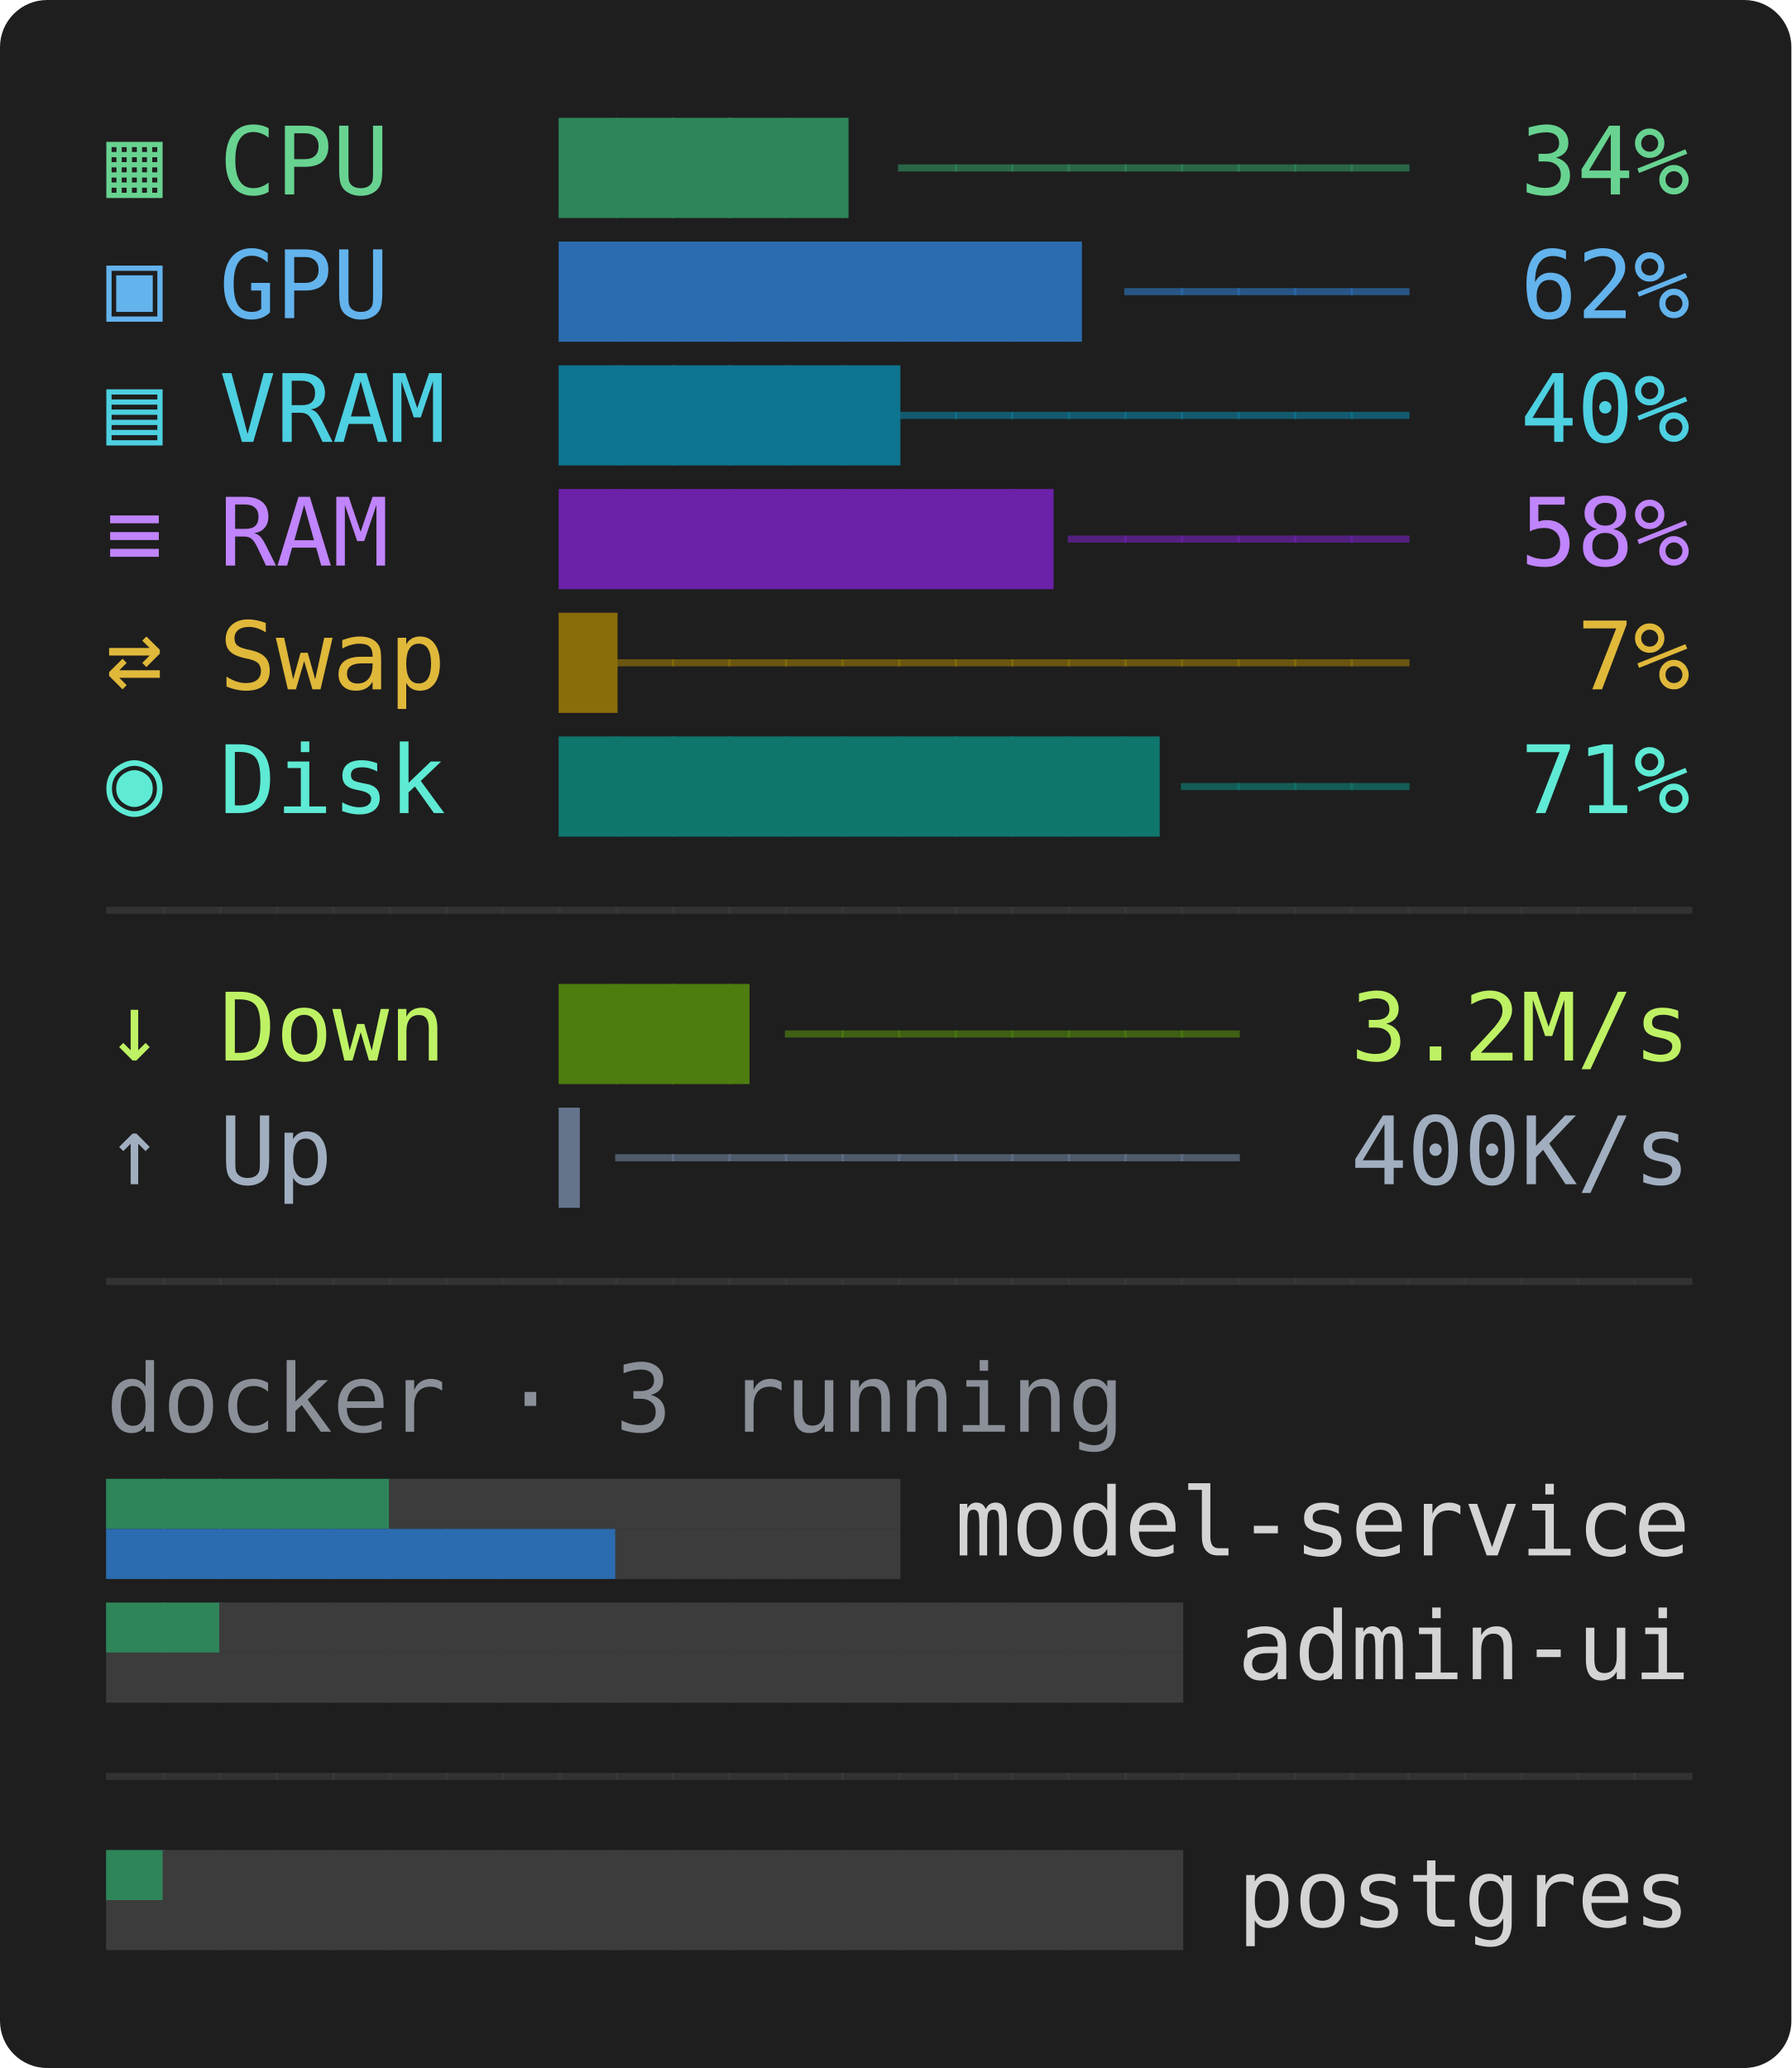
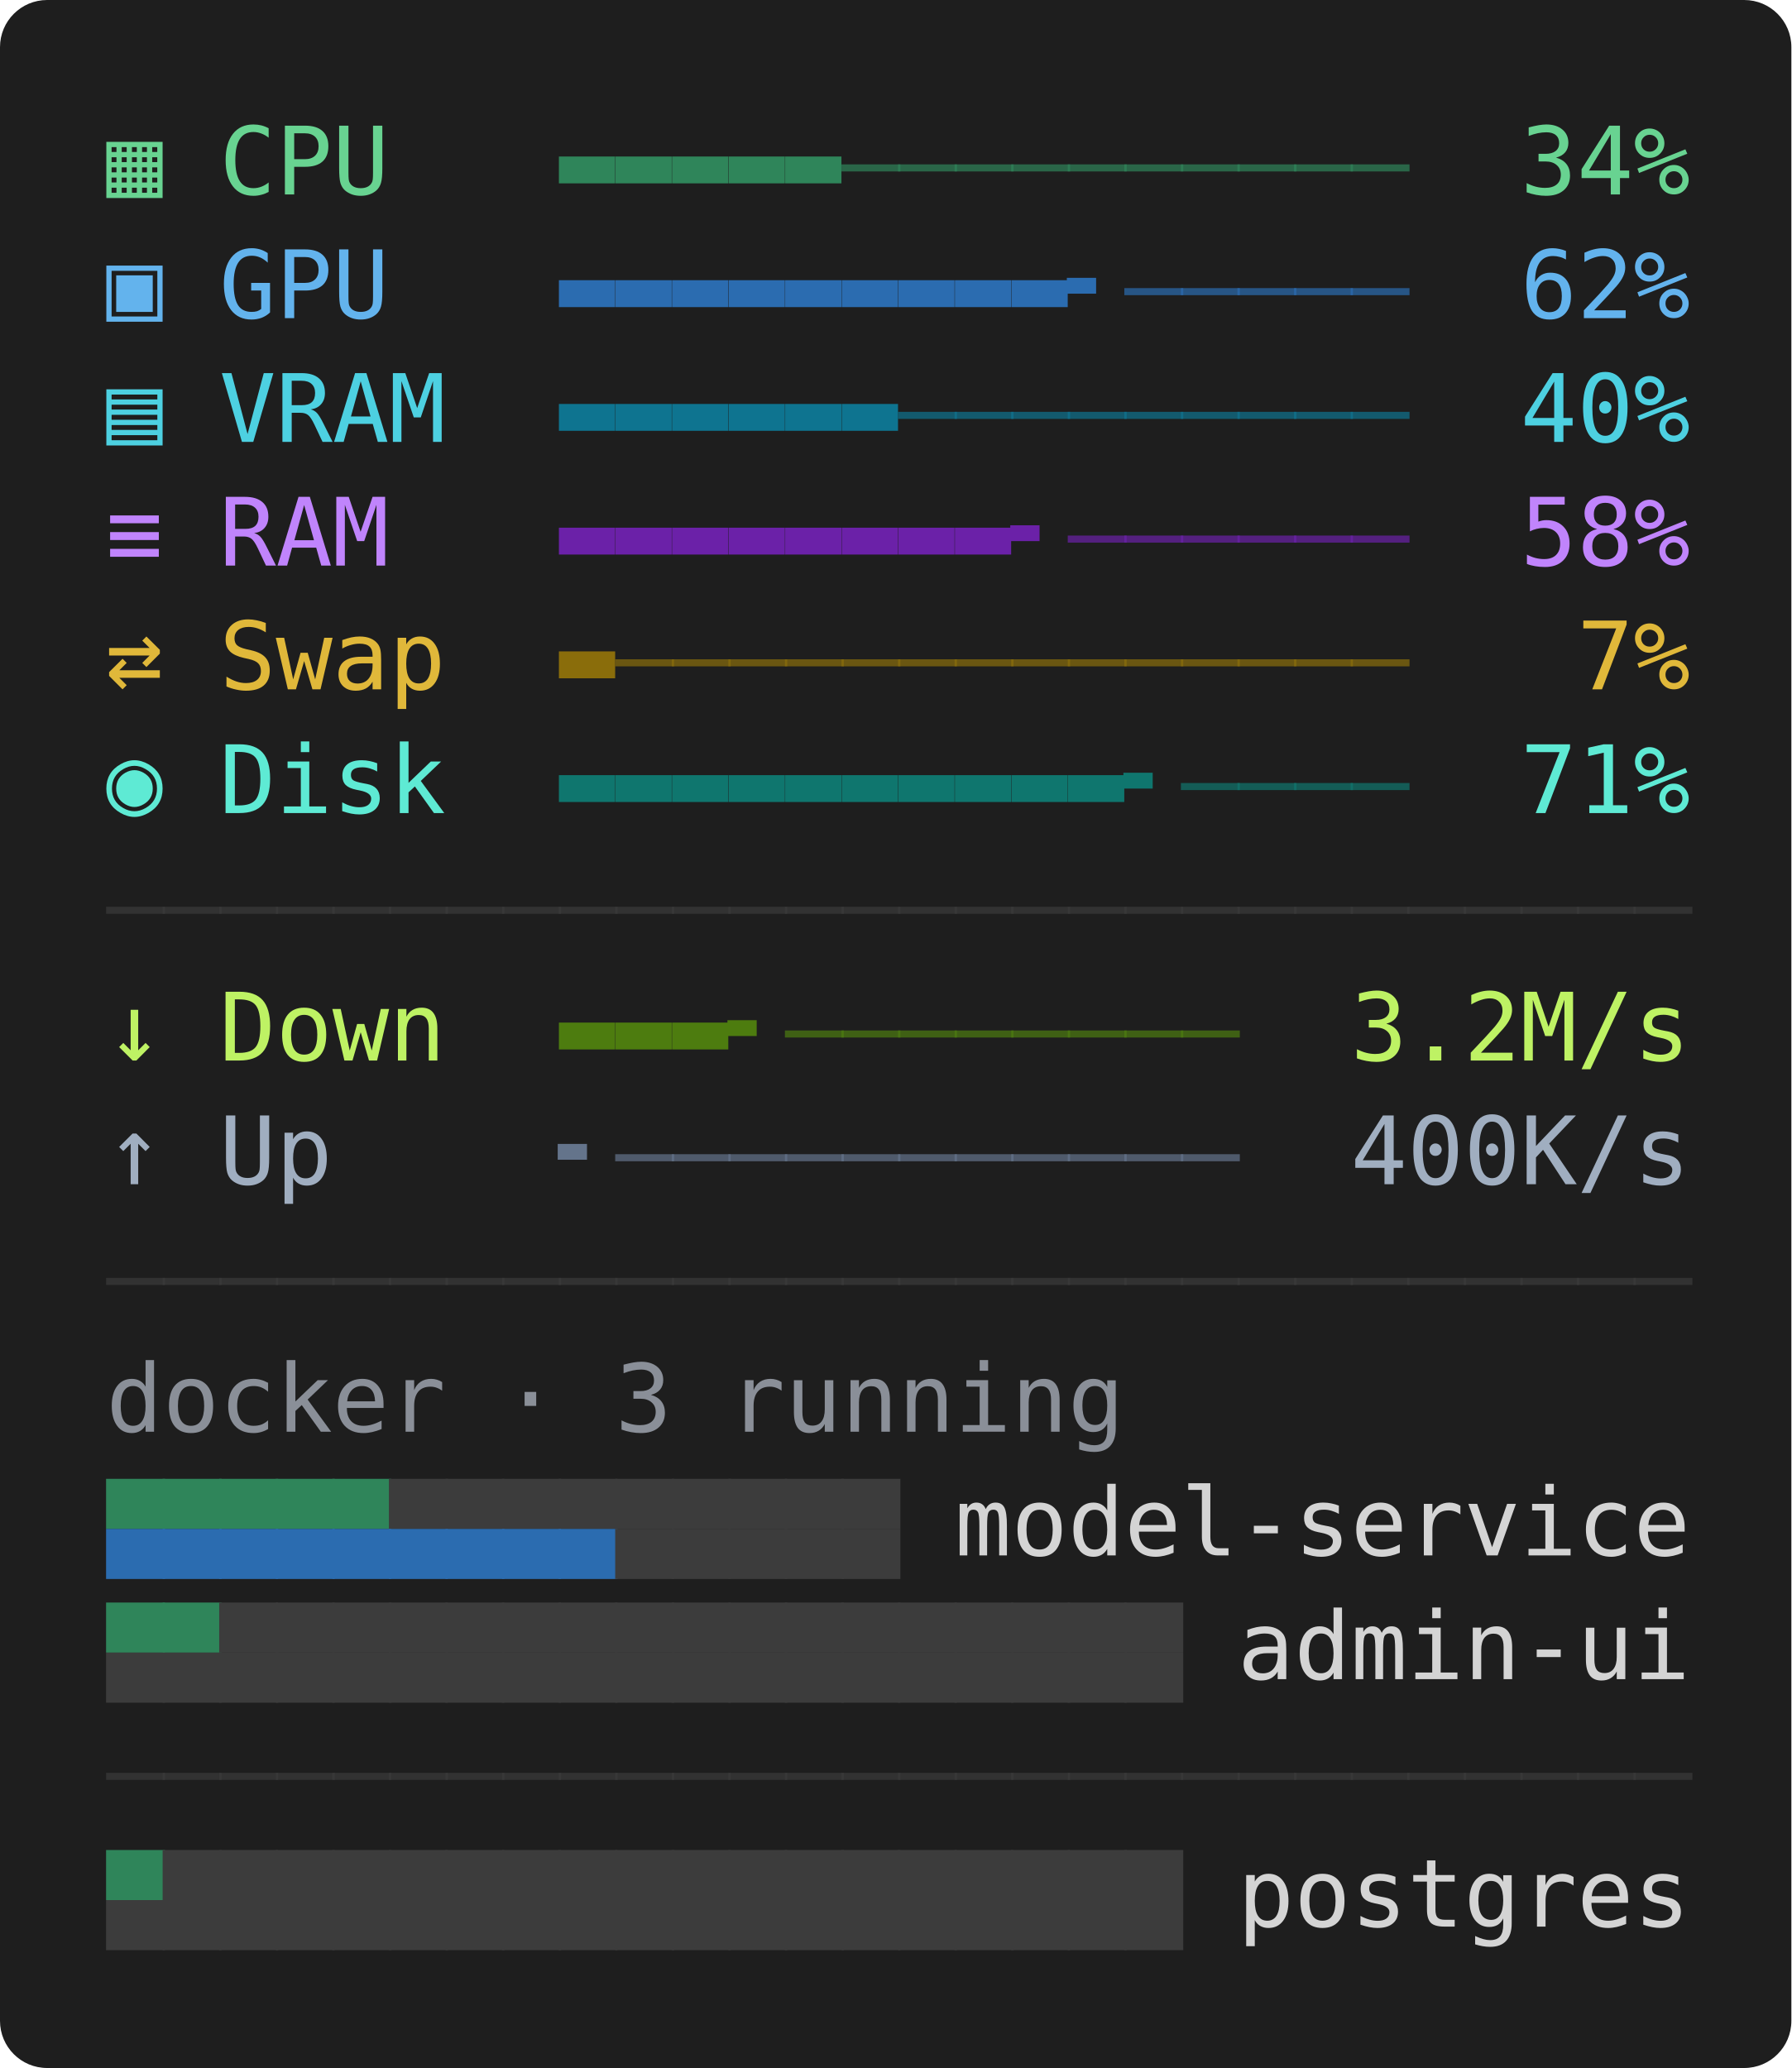
<svg xmlns="http://www.w3.org/2000/svg" width="304" height="351" viewBox="0 0 304 351" font-family="DejaVu Sans Mono, Menlo, Consolas, monospace" font-size="16">
  <rect width="304" height="351" rx="8" fill="#1e1e1e" />
  <text x="18.0" y="33" fill="#68d391">▦</text>
  <text x="37.2" y="33" fill="#68d391">C</text>
  <text x="46.8" y="33" fill="#68d391">P</text>
  <text x="56.4" y="33" fill="#68d391">U</text>
-   <rect x="94.8" y="20" width="10.0" height="17" fill="#2f855a" />
-   <rect x="104.4" y="20" width="10.0" height="17" fill="#2f855a" />
-   <rect x="114.0" y="20" width="10.0" height="17" fill="#2f855a" />
-   <rect x="123.6" y="20" width="10.0" height="17" fill="#2f855a" />
-   <rect x="133.2" y="20" width="10.0" height="17" fill="#2f855a" />
-   <rect x="142.8" y="20" width="1.2" height="17" fill="#2f855a" />
+   <text x="94.8" y="33" fill="#2f855a">▬</text>
+   <text x="104.4" y="33" fill="#2f855a">▬</text>
+   <text x="114.0" y="33" fill="#2f855a">▬</text>
+   <text x="123.6" y="33" fill="#2f855a">▬</text>
+   <text x="133.2" y="33" fill="#2f855a">▬</text>
+   <line x1="142.8" y1="28.5" x2="152.8" y2="28.5" stroke="#2f855a" stroke-width="1.2" opacity="0.7" />
  <line x1="152.4" y1="28.5" x2="162.4" y2="28.5" stroke="#2f855a" stroke-width="1.2" opacity="0.7" />
  <line x1="162.0" y1="28.5" x2="172.0" y2="28.5" stroke="#2f855a" stroke-width="1.2" opacity="0.7" />
  <line x1="171.6" y1="28.5" x2="181.6" y2="28.5" stroke="#2f855a" stroke-width="1.2" opacity="0.7" />
  <line x1="181.2" y1="28.5" x2="191.2" y2="28.5" stroke="#2f855a" stroke-width="1.2" opacity="0.7" />
  <line x1="190.8" y1="28.5" x2="200.8" y2="28.5" stroke="#2f855a" stroke-width="1.2" opacity="0.7" />
  <line x1="200.4" y1="28.5" x2="210.4" y2="28.5" stroke="#2f855a" stroke-width="1.2" opacity="0.7" />
  <line x1="210.0" y1="28.5" x2="220.0" y2="28.5" stroke="#2f855a" stroke-width="1.2" opacity="0.7" />
  <line x1="219.6" y1="28.5" x2="229.6" y2="28.5" stroke="#2f855a" stroke-width="1.2" opacity="0.7" />
  <line x1="229.2" y1="28.5" x2="239.2" y2="28.5" stroke="#2f855a" stroke-width="1.2" opacity="0.7" />
  <text x="258.0" y="33" fill="#68d391">3</text>
  <text x="267.6" y="33" fill="#68d391">4</text>
  <text x="277.2" y="33" fill="#68d391">%</text>
  <text x="18.0" y="54" fill="#63b3ed">▣</text>
  <text x="37.2" y="54" fill="#63b3ed">G</text>
  <text x="46.8" y="54" fill="#63b3ed">P</text>
  <text x="56.4" y="54" fill="#63b3ed">U</text>
-   <rect x="94.8" y="41" width="10.0" height="17" fill="#2b6cb0" />
-   <rect x="104.4" y="41" width="10.0" height="17" fill="#2b6cb0" />
-   <rect x="114.0" y="41" width="10.0" height="17" fill="#2b6cb0" />
-   <rect x="123.6" y="41" width="10.0" height="17" fill="#2b6cb0" />
-   <rect x="133.2" y="41" width="10.0" height="17" fill="#2b6cb0" />
-   <rect x="142.8" y="41" width="10.0" height="17" fill="#2b6cb0" />
-   <rect x="152.4" y="41" width="10.0" height="17" fill="#2b6cb0" />
-   <rect x="162.0" y="41" width="10.0" height="17" fill="#2b6cb0" />
-   <rect x="171.6" y="41" width="10.0" height="17" fill="#2b6cb0" />
-   <rect x="181.2" y="41" width="2.4" height="17" fill="#2b6cb0" />
+   <text x="94.8" y="54" fill="#2b6cb0">▬</text>
+   <text x="104.4" y="54" fill="#2b6cb0">▬</text>
+   <text x="114.0" y="54" fill="#2b6cb0">▬</text>
+   <text x="123.6" y="54" fill="#2b6cb0">▬</text>
+   <text x="133.2" y="54" fill="#2b6cb0">▬</text>
+   <text x="142.8" y="54" fill="#2b6cb0">▬</text>
+   <text x="152.4" y="54" fill="#2b6cb0">▬</text>
+   <text x="162.0" y="54" fill="#2b6cb0">▬</text>
+   <text x="171.6" y="54" fill="#2b6cb0">▬</text>
+   <text x="181.2" y="54" fill="#2b6cb0">╸</text>
  <line x1="190.8" y1="49.5" x2="200.8" y2="49.5" stroke="#2b6cb0" stroke-width="1.2" opacity="0.7" />
  <line x1="200.4" y1="49.5" x2="210.4" y2="49.5" stroke="#2b6cb0" stroke-width="1.2" opacity="0.7" />
  <line x1="210.0" y1="49.5" x2="220.0" y2="49.5" stroke="#2b6cb0" stroke-width="1.2" opacity="0.7" />
  <line x1="219.6" y1="49.5" x2="229.6" y2="49.5" stroke="#2b6cb0" stroke-width="1.2" opacity="0.7" />
  <line x1="229.2" y1="49.5" x2="239.2" y2="49.5" stroke="#2b6cb0" stroke-width="1.2" opacity="0.7" />
  <text x="258.0" y="54" fill="#63b3ed">6</text>
  <text x="267.6" y="54" fill="#63b3ed">2</text>
  <text x="277.2" y="54" fill="#63b3ed">%</text>
  <text x="18.0" y="75" fill="#4dd0e1">▤</text>
  <text x="37.2" y="75" fill="#4dd0e1">V</text>
  <text x="46.8" y="75" fill="#4dd0e1">R</text>
  <text x="56.4" y="75" fill="#4dd0e1">A</text>
  <text x="66.0" y="75" fill="#4dd0e1">M</text>
-   <rect x="94.8" y="62" width="10.0" height="17" fill="#0e7490" />
-   <rect x="104.4" y="62" width="10.0" height="17" fill="#0e7490" />
-   <rect x="114.0" y="62" width="10.0" height="17" fill="#0e7490" />
-   <rect x="123.6" y="62" width="10.0" height="17" fill="#0e7490" />
-   <rect x="133.2" y="62" width="10.0" height="17" fill="#0e7490" />
-   <rect x="142.8" y="62" width="10.0" height="17" fill="#0e7490" />
+   <text x="94.8" y="75" fill="#0e7490">▬</text>
+   <text x="104.4" y="75" fill="#0e7490">▬</text>
+   <text x="114.0" y="75" fill="#0e7490">▬</text>
+   <text x="123.6" y="75" fill="#0e7490">▬</text>
+   <text x="133.2" y="75" fill="#0e7490">▬</text>
+   <text x="142.8" y="75" fill="#0e7490">▬</text>
  <line x1="152.4" y1="70.5" x2="162.4" y2="70.5" stroke="#0e7490" stroke-width="1.2" opacity="0.7" />
  <line x1="162.0" y1="70.5" x2="172.0" y2="70.5" stroke="#0e7490" stroke-width="1.2" opacity="0.7" />
  <line x1="171.6" y1="70.5" x2="181.6" y2="70.5" stroke="#0e7490" stroke-width="1.2" opacity="0.7" />
  <line x1="181.2" y1="70.5" x2="191.2" y2="70.5" stroke="#0e7490" stroke-width="1.2" opacity="0.7" />
  <line x1="190.8" y1="70.5" x2="200.8" y2="70.5" stroke="#0e7490" stroke-width="1.2" opacity="0.7" />
  <line x1="200.4" y1="70.5" x2="210.4" y2="70.5" stroke="#0e7490" stroke-width="1.2" opacity="0.7" />
  <line x1="210.0" y1="70.5" x2="220.0" y2="70.5" stroke="#0e7490" stroke-width="1.2" opacity="0.7" />
  <line x1="219.6" y1="70.5" x2="229.6" y2="70.5" stroke="#0e7490" stroke-width="1.2" opacity="0.7" />
  <line x1="229.2" y1="70.5" x2="239.2" y2="70.5" stroke="#0e7490" stroke-width="1.2" opacity="0.7" />
  <text x="258.0" y="75" fill="#4dd0e1">4</text>
  <text x="267.6" y="75" fill="#4dd0e1">0</text>
  <text x="277.2" y="75" fill="#4dd0e1">%</text>
  <text x="18.0" y="96" fill="#c084fc">≡</text>
  <text x="37.2" y="96" fill="#c084fc">R</text>
  <text x="46.8" y="96" fill="#c084fc">A</text>
  <text x="56.4" y="96" fill="#c084fc">M</text>
-   <rect x="94.8" y="83" width="10.0" height="17" fill="#6b21a8" />
-   <rect x="104.4" y="83" width="10.0" height="17" fill="#6b21a8" />
-   <rect x="114.0" y="83" width="10.0" height="17" fill="#6b21a8" />
-   <rect x="123.6" y="83" width="10.0" height="17" fill="#6b21a8" />
-   <rect x="133.2" y="83" width="10.0" height="17" fill="#6b21a8" />
-   <rect x="142.8" y="83" width="10.0" height="17" fill="#6b21a8" />
-   <rect x="152.4" y="83" width="10.0" height="17" fill="#6b21a8" />
-   <rect x="162.0" y="83" width="10.0" height="17" fill="#6b21a8" />
-   <rect x="171.6" y="83" width="7.2" height="17" fill="#6b21a8" />
+   <text x="94.8" y="96" fill="#6b21a8">▬</text>
+   <text x="104.4" y="96" fill="#6b21a8">▬</text>
+   <text x="114.0" y="96" fill="#6b21a8">▬</text>
+   <text x="123.6" y="96" fill="#6b21a8">▬</text>
+   <text x="133.2" y="96" fill="#6b21a8">▬</text>
+   <text x="142.8" y="96" fill="#6b21a8">▬</text>
+   <text x="152.4" y="96" fill="#6b21a8">▬</text>
+   <text x="162.0" y="96" fill="#6b21a8">▬</text>
+   <text x="171.6" y="96" fill="#6b21a8">╸</text>
  <line x1="181.2" y1="91.5" x2="191.2" y2="91.5" stroke="#6b21a8" stroke-width="1.2" opacity="0.7" />
  <line x1="190.8" y1="91.5" x2="200.8" y2="91.5" stroke="#6b21a8" stroke-width="1.2" opacity="0.7" />
  <line x1="200.4" y1="91.5" x2="210.4" y2="91.5" stroke="#6b21a8" stroke-width="1.2" opacity="0.7" />
  <line x1="210.0" y1="91.5" x2="220.0" y2="91.5" stroke="#6b21a8" stroke-width="1.2" opacity="0.7" />
  <line x1="219.6" y1="91.5" x2="229.6" y2="91.5" stroke="#6b21a8" stroke-width="1.2" opacity="0.7" />
  <line x1="229.2" y1="91.5" x2="239.2" y2="91.5" stroke="#6b21a8" stroke-width="1.2" opacity="0.7" />
  <text x="258.0" y="96" fill="#c084fc">5</text>
  <text x="267.6" y="96" fill="#c084fc">8</text>
  <text x="277.2" y="96" fill="#c084fc">%</text>
  <text x="18.0" y="117" fill="#e0b83a">⇄</text>
  <text x="37.2" y="117" fill="#e0b83a">S</text>
  <text x="46.8" y="117" fill="#e0b83a">w</text>
  <text x="56.4" y="117" fill="#e0b83a">a</text>
  <text x="66.0" y="117" fill="#e0b83a">p</text>
-   <rect x="94.8" y="104" width="10.0" height="17" fill="#8a6d0b" />
+   <text x="94.8" y="117" fill="#8a6d0b">▬</text>
  <line x1="104.4" y1="112.5" x2="114.4" y2="112.5" stroke="#8a6d0b" stroke-width="1.2" opacity="0.7" />
  <line x1="114.0" y1="112.5" x2="124.0" y2="112.5" stroke="#8a6d0b" stroke-width="1.2" opacity="0.7" />
  <line x1="123.6" y1="112.5" x2="133.6" y2="112.5" stroke="#8a6d0b" stroke-width="1.2" opacity="0.7" />
  <line x1="133.2" y1="112.5" x2="143.2" y2="112.5" stroke="#8a6d0b" stroke-width="1.2" opacity="0.7" />
  <line x1="142.8" y1="112.5" x2="152.8" y2="112.5" stroke="#8a6d0b" stroke-width="1.2" opacity="0.7" />
  <line x1="152.4" y1="112.5" x2="162.4" y2="112.5" stroke="#8a6d0b" stroke-width="1.2" opacity="0.7" />
  <line x1="162.0" y1="112.5" x2="172.0" y2="112.5" stroke="#8a6d0b" stroke-width="1.2" opacity="0.7" />
  <line x1="171.6" y1="112.5" x2="181.6" y2="112.5" stroke="#8a6d0b" stroke-width="1.2" opacity="0.7" />
  <line x1="181.2" y1="112.5" x2="191.2" y2="112.5" stroke="#8a6d0b" stroke-width="1.2" opacity="0.7" />
  <line x1="190.8" y1="112.5" x2="200.8" y2="112.5" stroke="#8a6d0b" stroke-width="1.2" opacity="0.7" />
  <line x1="200.4" y1="112.5" x2="210.4" y2="112.5" stroke="#8a6d0b" stroke-width="1.2" opacity="0.7" />
  <line x1="210.0" y1="112.5" x2="220.0" y2="112.5" stroke="#8a6d0b" stroke-width="1.2" opacity="0.7" />
  <line x1="219.6" y1="112.5" x2="229.6" y2="112.5" stroke="#8a6d0b" stroke-width="1.2" opacity="0.7" />
  <line x1="229.2" y1="112.5" x2="239.2" y2="112.5" stroke="#8a6d0b" stroke-width="1.2" opacity="0.7" />
  <text x="267.6" y="117" fill="#e0b83a">7</text>
  <text x="277.2" y="117" fill="#e0b83a">%</text>
  <text x="18.0" y="138" fill="#5eead4">◉</text>
  <text x="37.2" y="138" fill="#5eead4">D</text>
  <text x="46.8" y="138" fill="#5eead4">i</text>
  <text x="56.4" y="138" fill="#5eead4">s</text>
  <text x="66.0" y="138" fill="#5eead4">k</text>
-   <rect x="94.8" y="125" width="10.0" height="17" fill="#0f766e" />
-   <rect x="104.4" y="125" width="10.0" height="17" fill="#0f766e" />
-   <rect x="114.0" y="125" width="10.0" height="17" fill="#0f766e" />
-   <rect x="123.6" y="125" width="10.0" height="17" fill="#0f766e" />
-   <rect x="133.2" y="125" width="10.0" height="17" fill="#0f766e" />
-   <rect x="142.8" y="125" width="10.0" height="17" fill="#0f766e" />
-   <rect x="152.4" y="125" width="10.0" height="17" fill="#0f766e" />
-   <rect x="162.0" y="125" width="10.0" height="17" fill="#0f766e" />
-   <rect x="171.6" y="125" width="10.0" height="17" fill="#0f766e" />
-   <rect x="181.2" y="125" width="10.0" height="17" fill="#0f766e" />
-   <rect x="190.8" y="125" width="6.0" height="17" fill="#0f766e" />
+   <text x="94.8" y="138" fill="#0f766e">▬</text>
+   <text x="104.4" y="138" fill="#0f766e">▬</text>
+   <text x="114.0" y="138" fill="#0f766e">▬</text>
+   <text x="123.6" y="138" fill="#0f766e">▬</text>
+   <text x="133.2" y="138" fill="#0f766e">▬</text>
+   <text x="142.8" y="138" fill="#0f766e">▬</text>
+   <text x="152.4" y="138" fill="#0f766e">▬</text>
+   <text x="162.0" y="138" fill="#0f766e">▬</text>
+   <text x="171.6" y="138" fill="#0f766e">▬</text>
+   <text x="181.2" y="138" fill="#0f766e">▬</text>
+   <text x="190.8" y="138" fill="#0f766e">╸</text>
  <line x1="200.4" y1="133.5" x2="210.4" y2="133.5" stroke="#0f766e" stroke-width="1.2" opacity="0.7" />
  <line x1="210.0" y1="133.5" x2="220.0" y2="133.5" stroke="#0f766e" stroke-width="1.2" opacity="0.7" />
  <line x1="219.6" y1="133.5" x2="229.6" y2="133.5" stroke="#0f766e" stroke-width="1.2" opacity="0.7" />
  <line x1="229.2" y1="133.5" x2="239.2" y2="133.5" stroke="#0f766e" stroke-width="1.2" opacity="0.7" />
  <text x="258.0" y="138" fill="#5eead4">7</text>
  <text x="267.6" y="138" fill="#5eead4">1</text>
  <text x="277.2" y="138" fill="#5eead4">%</text>
  <line x1="18.0" y1="154.5" x2="28.0" y2="154.5" stroke="#3a3a3a" stroke-width="1.2" opacity="0.7" />
  <line x1="27.6" y1="154.5" x2="37.6" y2="154.5" stroke="#3a3a3a" stroke-width="1.2" opacity="0.7" />
  <line x1="37.2" y1="154.5" x2="47.2" y2="154.5" stroke="#3a3a3a" stroke-width="1.2" opacity="0.7" />
  <line x1="46.8" y1="154.5" x2="56.8" y2="154.5" stroke="#3a3a3a" stroke-width="1.2" opacity="0.7" />
  <line x1="56.4" y1="154.5" x2="66.4" y2="154.5" stroke="#3a3a3a" stroke-width="1.2" opacity="0.7" />
  <line x1="66.0" y1="154.5" x2="76.0" y2="154.5" stroke="#3a3a3a" stroke-width="1.2" opacity="0.7" />
  <line x1="75.6" y1="154.5" x2="85.6" y2="154.5" stroke="#3a3a3a" stroke-width="1.2" opacity="0.7" />
  <line x1="85.2" y1="154.5" x2="95.2" y2="154.5" stroke="#3a3a3a" stroke-width="1.2" opacity="0.7" />
  <line x1="94.8" y1="154.5" x2="104.8" y2="154.5" stroke="#3a3a3a" stroke-width="1.2" opacity="0.7" />
  <line x1="104.4" y1="154.5" x2="114.4" y2="154.5" stroke="#3a3a3a" stroke-width="1.2" opacity="0.7" />
  <line x1="114.0" y1="154.5" x2="124.0" y2="154.5" stroke="#3a3a3a" stroke-width="1.2" opacity="0.7" />
  <line x1="123.6" y1="154.5" x2="133.6" y2="154.5" stroke="#3a3a3a" stroke-width="1.2" opacity="0.7" />
  <line x1="133.2" y1="154.5" x2="143.2" y2="154.5" stroke="#3a3a3a" stroke-width="1.2" opacity="0.7" />
  <line x1="142.8" y1="154.5" x2="152.8" y2="154.5" stroke="#3a3a3a" stroke-width="1.2" opacity="0.7" />
  <line x1="152.4" y1="154.5" x2="162.4" y2="154.5" stroke="#3a3a3a" stroke-width="1.2" opacity="0.7" />
  <line x1="162.0" y1="154.5" x2="172.0" y2="154.5" stroke="#3a3a3a" stroke-width="1.2" opacity="0.7" />
  <line x1="171.6" y1="154.5" x2="181.6" y2="154.5" stroke="#3a3a3a" stroke-width="1.2" opacity="0.7" />
  <line x1="181.2" y1="154.5" x2="191.2" y2="154.5" stroke="#3a3a3a" stroke-width="1.2" opacity="0.7" />
  <line x1="190.8" y1="154.5" x2="200.8" y2="154.5" stroke="#3a3a3a" stroke-width="1.2" opacity="0.7" />
  <line x1="200.4" y1="154.5" x2="210.4" y2="154.5" stroke="#3a3a3a" stroke-width="1.2" opacity="0.7" />
  <line x1="210.0" y1="154.5" x2="220.0" y2="154.5" stroke="#3a3a3a" stroke-width="1.2" opacity="0.7" />
  <line x1="219.6" y1="154.5" x2="229.6" y2="154.5" stroke="#3a3a3a" stroke-width="1.2" opacity="0.7" />
  <line x1="229.2" y1="154.5" x2="239.2" y2="154.5" stroke="#3a3a3a" stroke-width="1.2" opacity="0.7" />
  <line x1="238.8" y1="154.5" x2="248.8" y2="154.5" stroke="#3a3a3a" stroke-width="1.2" opacity="0.7" />
  <line x1="248.4" y1="154.5" x2="258.4" y2="154.5" stroke="#3a3a3a" stroke-width="1.2" opacity="0.7" />
  <line x1="258.0" y1="154.5" x2="268.0" y2="154.5" stroke="#3a3a3a" stroke-width="1.2" opacity="0.7" />
  <line x1="267.6" y1="154.5" x2="277.6" y2="154.5" stroke="#3a3a3a" stroke-width="1.2" opacity="0.7" />
  <line x1="277.2" y1="154.5" x2="287.2" y2="154.5" stroke="#3a3a3a" stroke-width="1.2" opacity="0.7" />
  <text x="18.0" y="180" fill="#bef264">↓</text>
  <text x="37.2" y="180" fill="#bef264">D</text>
  <text x="46.8" y="180" fill="#bef264">o</text>
  <text x="56.4" y="180" fill="#bef264">w</text>
  <text x="66.0" y="180" fill="#bef264">n</text>
-   <rect x="94.8" y="167" width="10.0" height="17" fill="#4d7c0f" />
-   <rect x="104.4" y="167" width="10.0" height="17" fill="#4d7c0f" />
-   <rect x="114.0" y="167" width="10.0" height="17" fill="#4d7c0f" />
-   <rect x="123.6" y="167" width="3.6" height="17" fill="#4d7c0f" />
+   <text x="94.8" y="180" fill="#4d7c0f">▬</text>
+   <text x="104.4" y="180" fill="#4d7c0f">▬</text>
+   <text x="114.0" y="180" fill="#4d7c0f">▬</text>
+   <text x="123.6" y="180" fill="#4d7c0f">╸</text>
  <line x1="133.2" y1="175.5" x2="143.2" y2="175.5" stroke="#4d7c0f" stroke-width="1.2" opacity="0.7" />
  <line x1="142.8" y1="175.5" x2="152.8" y2="175.5" stroke="#4d7c0f" stroke-width="1.2" opacity="0.7" />
  <line x1="152.4" y1="175.5" x2="162.4" y2="175.5" stroke="#4d7c0f" stroke-width="1.2" opacity="0.7" />
  <line x1="162.0" y1="175.5" x2="172.0" y2="175.5" stroke="#4d7c0f" stroke-width="1.2" opacity="0.7" />
  <line x1="171.6" y1="175.5" x2="181.6" y2="175.5" stroke="#4d7c0f" stroke-width="1.2" opacity="0.7" />
  <line x1="181.2" y1="175.5" x2="191.2" y2="175.5" stroke="#4d7c0f" stroke-width="1.2" opacity="0.7" />
  <line x1="190.8" y1="175.5" x2="200.8" y2="175.5" stroke="#4d7c0f" stroke-width="1.2" opacity="0.7" />
  <line x1="200.4" y1="175.5" x2="210.4" y2="175.5" stroke="#4d7c0f" stroke-width="1.2" opacity="0.7" />
  <text x="229.2" y="180" fill="#bef264">3</text>
  <text x="238.8" y="180" fill="#bef264">.</text>
  <text x="248.4" y="180" fill="#bef264">2</text>
  <text x="258.0" y="180" fill="#bef264">M</text>
  <text x="267.6" y="180" fill="#bef264">/</text>
  <text x="277.2" y="180" fill="#bef264">s</text>
  <text x="18.0" y="201" fill="#a0aec0">↑</text>
  <text x="37.2" y="201" fill="#a0aec0">U</text>
  <text x="46.8" y="201" fill="#a0aec0">p</text>
-   <rect x="94.8" y="188" width="3.6" height="17" fill="#64748b" />
+   <text x="94.8" y="201" fill="#64748b">╸</text>
  <line x1="104.4" y1="196.5" x2="114.4" y2="196.5" stroke="#64748b" stroke-width="1.2" opacity="0.7" />
  <line x1="114.0" y1="196.5" x2="124.0" y2="196.5" stroke="#64748b" stroke-width="1.2" opacity="0.7" />
  <line x1="123.6" y1="196.5" x2="133.6" y2="196.5" stroke="#64748b" stroke-width="1.2" opacity="0.7" />
  <line x1="133.2" y1="196.5" x2="143.2" y2="196.5" stroke="#64748b" stroke-width="1.2" opacity="0.7" />
  <line x1="142.8" y1="196.5" x2="152.8" y2="196.5" stroke="#64748b" stroke-width="1.2" opacity="0.7" />
  <line x1="152.4" y1="196.5" x2="162.4" y2="196.5" stroke="#64748b" stroke-width="1.2" opacity="0.7" />
  <line x1="162.0" y1="196.5" x2="172.0" y2="196.5" stroke="#64748b" stroke-width="1.2" opacity="0.7" />
  <line x1="171.6" y1="196.5" x2="181.6" y2="196.5" stroke="#64748b" stroke-width="1.2" opacity="0.7" />
  <line x1="181.2" y1="196.5" x2="191.2" y2="196.5" stroke="#64748b" stroke-width="1.2" opacity="0.7" />
  <line x1="190.8" y1="196.5" x2="200.8" y2="196.5" stroke="#64748b" stroke-width="1.2" opacity="0.7" />
  <line x1="200.4" y1="196.5" x2="210.4" y2="196.5" stroke="#64748b" stroke-width="1.2" opacity="0.7" />
  <text x="229.2" y="201" fill="#a0aec0">4</text>
  <text x="238.8" y="201" fill="#a0aec0">0</text>
  <text x="248.4" y="201" fill="#a0aec0">0</text>
  <text x="258.0" y="201" fill="#a0aec0">K</text>
  <text x="267.6" y="201" fill="#a0aec0">/</text>
  <text x="277.2" y="201" fill="#a0aec0">s</text>
  <line x1="18.0" y1="217.5" x2="28.0" y2="217.5" stroke="#3a3a3a" stroke-width="1.2" opacity="0.7" />
  <line x1="27.6" y1="217.5" x2="37.6" y2="217.5" stroke="#3a3a3a" stroke-width="1.2" opacity="0.7" />
  <line x1="37.2" y1="217.5" x2="47.2" y2="217.5" stroke="#3a3a3a" stroke-width="1.2" opacity="0.7" />
  <line x1="46.8" y1="217.5" x2="56.8" y2="217.5" stroke="#3a3a3a" stroke-width="1.2" opacity="0.7" />
  <line x1="56.4" y1="217.5" x2="66.4" y2="217.5" stroke="#3a3a3a" stroke-width="1.2" opacity="0.7" />
  <line x1="66.0" y1="217.5" x2="76.0" y2="217.5" stroke="#3a3a3a" stroke-width="1.2" opacity="0.7" />
  <line x1="75.6" y1="217.5" x2="85.6" y2="217.5" stroke="#3a3a3a" stroke-width="1.2" opacity="0.7" />
  <line x1="85.2" y1="217.5" x2="95.2" y2="217.5" stroke="#3a3a3a" stroke-width="1.2" opacity="0.7" />
  <line x1="94.8" y1="217.5" x2="104.8" y2="217.5" stroke="#3a3a3a" stroke-width="1.2" opacity="0.7" />
  <line x1="104.4" y1="217.5" x2="114.4" y2="217.5" stroke="#3a3a3a" stroke-width="1.2" opacity="0.7" />
  <line x1="114.0" y1="217.5" x2="124.0" y2="217.5" stroke="#3a3a3a" stroke-width="1.2" opacity="0.7" />
  <line x1="123.6" y1="217.5" x2="133.6" y2="217.5" stroke="#3a3a3a" stroke-width="1.2" opacity="0.7" />
  <line x1="133.2" y1="217.5" x2="143.2" y2="217.5" stroke="#3a3a3a" stroke-width="1.2" opacity="0.7" />
  <line x1="142.8" y1="217.5" x2="152.8" y2="217.5" stroke="#3a3a3a" stroke-width="1.2" opacity="0.7" />
  <line x1="152.4" y1="217.5" x2="162.4" y2="217.5" stroke="#3a3a3a" stroke-width="1.2" opacity="0.7" />
  <line x1="162.0" y1="217.5" x2="172.0" y2="217.5" stroke="#3a3a3a" stroke-width="1.2" opacity="0.7" />
  <line x1="171.6" y1="217.5" x2="181.6" y2="217.5" stroke="#3a3a3a" stroke-width="1.2" opacity="0.7" />
  <line x1="181.2" y1="217.5" x2="191.2" y2="217.5" stroke="#3a3a3a" stroke-width="1.2" opacity="0.7" />
  <line x1="190.8" y1="217.5" x2="200.8" y2="217.5" stroke="#3a3a3a" stroke-width="1.2" opacity="0.7" />
  <line x1="200.4" y1="217.5" x2="210.4" y2="217.5" stroke="#3a3a3a" stroke-width="1.2" opacity="0.7" />
  <line x1="210.0" y1="217.5" x2="220.0" y2="217.5" stroke="#3a3a3a" stroke-width="1.2" opacity="0.7" />
  <line x1="219.6" y1="217.5" x2="229.6" y2="217.5" stroke="#3a3a3a" stroke-width="1.2" opacity="0.7" />
  <line x1="229.2" y1="217.5" x2="239.2" y2="217.5" stroke="#3a3a3a" stroke-width="1.2" opacity="0.7" />
  <line x1="238.8" y1="217.5" x2="248.8" y2="217.5" stroke="#3a3a3a" stroke-width="1.2" opacity="0.7" />
  <line x1="248.4" y1="217.5" x2="258.4" y2="217.5" stroke="#3a3a3a" stroke-width="1.2" opacity="0.7" />
  <line x1="258.0" y1="217.5" x2="268.0" y2="217.5" stroke="#3a3a3a" stroke-width="1.2" opacity="0.7" />
  <line x1="267.6" y1="217.5" x2="277.6" y2="217.5" stroke="#3a3a3a" stroke-width="1.2" opacity="0.7" />
  <line x1="277.2" y1="217.5" x2="287.2" y2="217.5" stroke="#3a3a3a" stroke-width="1.2" opacity="0.7" />
  <text x="18.0" y="243" fill="#8a8f98">d</text>
  <text x="27.6" y="243" fill="#8a8f98">o</text>
  <text x="37.2" y="243" fill="#8a8f98">c</text>
  <text x="46.8" y="243" fill="#8a8f98">k</text>
  <text x="56.4" y="243" fill="#8a8f98">e</text>
  <text x="66.0" y="243" fill="#8a8f98">r</text>
  <text x="85.2" y="243" fill="#8a8f98">·</text>
  <text x="104.4" y="243" fill="#8a8f98">3</text>
  <text x="123.6" y="243" fill="#8a8f98">r</text>
  <text x="133.2" y="243" fill="#8a8f98">u</text>
  <text x="142.8" y="243" fill="#8a8f98">n</text>
  <text x="152.4" y="243" fill="#8a8f98">n</text>
  <text x="162.0" y="243" fill="#8a8f98">i</text>
  <text x="171.6" y="243" fill="#8a8f98">n</text>
  <text x="181.2" y="243" fill="#8a8f98">g</text>
  <rect x="18.0" y="251" width="10.0" height="8.5" fill="#2f855a" />
  <rect x="18.0" y="259.5" width="10.0" height="8.5" fill="#2b6cb0" />
  <rect x="27.6" y="251" width="10.0" height="8.5" fill="#2f855a" />
  <rect x="27.6" y="259.5" width="10.0" height="8.5" fill="#2b6cb0" />
  <rect x="37.2" y="251" width="10.0" height="8.5" fill="#2f855a" />
  <rect x="37.2" y="259.5" width="10.0" height="8.5" fill="#2b6cb0" />
  <rect x="46.8" y="251" width="10.0" height="8.5" fill="#2f855a" />
  <rect x="46.8" y="259.5" width="10.0" height="8.5" fill="#2b6cb0" />
  <rect x="56.4" y="251" width="10.0" height="8.5" fill="#2f855a" />
  <rect x="56.4" y="259.5" width="10.0" height="8.5" fill="#2b6cb0" />
  <rect x="66.0" y="251" width="10.0" height="8.5" fill="#3c3c3c" />
  <rect x="66.0" y="259.5" width="10.0" height="8.5" fill="#2b6cb0" />
  <rect x="75.6" y="251" width="10.0" height="8.5" fill="#3c3c3c" />
  <rect x="75.6" y="259.5" width="10.0" height="8.5" fill="#2b6cb0" />
  <rect x="85.2" y="251" width="10.0" height="8.5" fill="#3c3c3c" />
  <rect x="85.2" y="259.5" width="10.0" height="8.5" fill="#2b6cb0" />
  <rect x="94.8" y="251" width="10.0" height="8.5" fill="#3c3c3c" />
  <rect x="94.8" y="259.5" width="10.0" height="8.5" fill="#2b6cb0" />
  <rect x="104.4" y="251" width="10.0" height="8.5" fill="#3c3c3c" />
  <rect x="104.4" y="259.5" width="10.0" height="8.5" fill="#3c3c3c" />
  <rect x="114.0" y="251" width="10.0" height="8.5" fill="#3c3c3c" />
  <rect x="114.0" y="259.5" width="10.0" height="8.5" fill="#3c3c3c" />
  <rect x="123.6" y="251" width="10.0" height="8.5" fill="#3c3c3c" />
  <rect x="123.6" y="259.5" width="10.0" height="8.5" fill="#3c3c3c" />
  <rect x="133.2" y="251" width="10.0" height="8.5" fill="#3c3c3c" />
  <rect x="133.2" y="259.5" width="10.0" height="8.5" fill="#3c3c3c" />
  <rect x="142.8" y="251" width="10.0" height="8.5" fill="#3c3c3c" />
  <rect x="142.8" y="259.5" width="10.0" height="8.5" fill="#3c3c3c" />
  <text x="162.0" y="264" fill="#d4d4d4">m</text>
  <text x="171.6" y="264" fill="#d4d4d4">o</text>
  <text x="181.2" y="264" fill="#d4d4d4">d</text>
  <text x="190.8" y="264" fill="#d4d4d4">e</text>
  <text x="200.4" y="264" fill="#d4d4d4">l</text>
  <text x="210.0" y="264" fill="#d4d4d4">-</text>
  <text x="219.6" y="264" fill="#d4d4d4">s</text>
  <text x="229.2" y="264" fill="#d4d4d4">e</text>
  <text x="238.8" y="264" fill="#d4d4d4">r</text>
  <text x="248.4" y="264" fill="#d4d4d4">v</text>
  <text x="258.0" y="264" fill="#d4d4d4">i</text>
  <text x="267.6" y="264" fill="#d4d4d4">c</text>
  <text x="277.2" y="264" fill="#d4d4d4">e</text>
  <rect x="18.0" y="272" width="10.0" height="8.5" fill="#2f855a" />
  <rect x="18.0" y="280.5" width="10.0" height="8.5" fill="#3c3c3c" />
  <rect x="27.6" y="272" width="10.0" height="8.5" fill="#2f855a" />
  <rect x="27.6" y="280.5" width="10.0" height="8.5" fill="#3c3c3c" />
  <rect x="37.2" y="272" width="10.0" height="8.5" fill="#3c3c3c" />
  <rect x="37.2" y="280.5" width="10.0" height="8.5" fill="#3c3c3c" />
  <rect x="46.8" y="272" width="10.0" height="8.5" fill="#3c3c3c" />
  <rect x="46.8" y="280.5" width="10.0" height="8.5" fill="#3c3c3c" />
  <rect x="56.4" y="272" width="10.0" height="8.5" fill="#3c3c3c" />
  <rect x="56.4" y="280.5" width="10.0" height="8.5" fill="#3c3c3c" />
  <rect x="66.0" y="272" width="10.0" height="8.5" fill="#3c3c3c" />
  <rect x="66.0" y="280.5" width="10.0" height="8.5" fill="#3c3c3c" />
  <rect x="75.6" y="272" width="10.0" height="8.5" fill="#3c3c3c" />
  <rect x="75.6" y="280.5" width="10.0" height="8.5" fill="#3c3c3c" />
  <rect x="85.2" y="272" width="10.0" height="8.5" fill="#3c3c3c" />
  <rect x="85.2" y="280.5" width="10.0" height="8.5" fill="#3c3c3c" />
  <rect x="94.8" y="272" width="10.0" height="8.5" fill="#3c3c3c" />
  <rect x="94.8" y="280.5" width="10.0" height="8.5" fill="#3c3c3c" />
  <rect x="104.4" y="272" width="10.0" height="8.5" fill="#3c3c3c" />
  <rect x="104.4" y="280.5" width="10.0" height="8.5" fill="#3c3c3c" />
  <rect x="114.0" y="272" width="10.0" height="8.5" fill="#3c3c3c" />
  <rect x="114.0" y="280.5" width="10.0" height="8.5" fill="#3c3c3c" />
  <rect x="123.6" y="272" width="10.0" height="8.5" fill="#3c3c3c" />
  <rect x="123.6" y="280.5" width="10.0" height="8.5" fill="#3c3c3c" />
  <rect x="133.2" y="272" width="10.0" height="8.5" fill="#3c3c3c" />
  <rect x="133.2" y="280.5" width="10.0" height="8.5" fill="#3c3c3c" />
  <rect x="142.8" y="272" width="10.0" height="8.5" fill="#3c3c3c" />
  <rect x="142.8" y="280.5" width="10.0" height="8.5" fill="#3c3c3c" />
  <rect x="152.4" y="272" width="10.0" height="8.5" fill="#3c3c3c" />
  <rect x="152.4" y="280.5" width="10.0" height="8.5" fill="#3c3c3c" />
  <rect x="162.0" y="272" width="10.0" height="8.5" fill="#3c3c3c" />
  <rect x="162.0" y="280.5" width="10.0" height="8.5" fill="#3c3c3c" />
  <rect x="171.6" y="272" width="10.0" height="8.5" fill="#3c3c3c" />
  <rect x="171.6" y="280.5" width="10.0" height="8.5" fill="#3c3c3c" />
  <rect x="181.2" y="272" width="10.0" height="8.5" fill="#3c3c3c" />
  <rect x="181.2" y="280.5" width="10.0" height="8.5" fill="#3c3c3c" />
  <rect x="190.8" y="272" width="10.0" height="8.5" fill="#3c3c3c" />
  <rect x="190.8" y="280.5" width="10.0" height="8.5" fill="#3c3c3c" />
  <text x="210.0" y="285" fill="#d4d4d4">a</text>
  <text x="219.6" y="285" fill="#d4d4d4">d</text>
  <text x="229.2" y="285" fill="#d4d4d4">m</text>
  <text x="238.8" y="285" fill="#d4d4d4">i</text>
  <text x="248.4" y="285" fill="#d4d4d4">n</text>
  <text x="258.0" y="285" fill="#d4d4d4">-</text>
  <text x="267.6" y="285" fill="#d4d4d4">u</text>
  <text x="277.2" y="285" fill="#d4d4d4">i</text>
  <line x1="18.0" y1="301.5" x2="28.0" y2="301.5" stroke="#3a3a3a" stroke-width="1.2" opacity="0.7" />
  <line x1="27.6" y1="301.5" x2="37.6" y2="301.5" stroke="#3a3a3a" stroke-width="1.2" opacity="0.7" />
  <line x1="37.2" y1="301.5" x2="47.2" y2="301.5" stroke="#3a3a3a" stroke-width="1.2" opacity="0.7" />
  <line x1="46.8" y1="301.5" x2="56.8" y2="301.5" stroke="#3a3a3a" stroke-width="1.2" opacity="0.7" />
  <line x1="56.4" y1="301.5" x2="66.4" y2="301.5" stroke="#3a3a3a" stroke-width="1.2" opacity="0.7" />
  <line x1="66.0" y1="301.5" x2="76.0" y2="301.5" stroke="#3a3a3a" stroke-width="1.2" opacity="0.7" />
  <line x1="75.6" y1="301.5" x2="85.6" y2="301.5" stroke="#3a3a3a" stroke-width="1.2" opacity="0.7" />
  <line x1="85.2" y1="301.5" x2="95.2" y2="301.5" stroke="#3a3a3a" stroke-width="1.2" opacity="0.7" />
  <line x1="94.8" y1="301.5" x2="104.8" y2="301.5" stroke="#3a3a3a" stroke-width="1.2" opacity="0.7" />
  <line x1="104.4" y1="301.5" x2="114.4" y2="301.5" stroke="#3a3a3a" stroke-width="1.2" opacity="0.7" />
  <line x1="114.0" y1="301.5" x2="124.0" y2="301.5" stroke="#3a3a3a" stroke-width="1.2" opacity="0.7" />
  <line x1="123.6" y1="301.5" x2="133.6" y2="301.5" stroke="#3a3a3a" stroke-width="1.2" opacity="0.7" />
  <line x1="133.2" y1="301.5" x2="143.2" y2="301.5" stroke="#3a3a3a" stroke-width="1.2" opacity="0.7" />
  <line x1="142.8" y1="301.5" x2="152.8" y2="301.5" stroke="#3a3a3a" stroke-width="1.2" opacity="0.7" />
  <line x1="152.4" y1="301.5" x2="162.4" y2="301.5" stroke="#3a3a3a" stroke-width="1.2" opacity="0.7" />
  <line x1="162.0" y1="301.5" x2="172.0" y2="301.5" stroke="#3a3a3a" stroke-width="1.2" opacity="0.7" />
  <line x1="171.6" y1="301.5" x2="181.6" y2="301.5" stroke="#3a3a3a" stroke-width="1.2" opacity="0.7" />
  <line x1="181.2" y1="301.5" x2="191.2" y2="301.5" stroke="#3a3a3a" stroke-width="1.2" opacity="0.7" />
  <line x1="190.8" y1="301.5" x2="200.8" y2="301.5" stroke="#3a3a3a" stroke-width="1.2" opacity="0.7" />
  <line x1="200.4" y1="301.5" x2="210.4" y2="301.5" stroke="#3a3a3a" stroke-width="1.2" opacity="0.7" />
  <line x1="210.0" y1="301.5" x2="220.0" y2="301.5" stroke="#3a3a3a" stroke-width="1.2" opacity="0.7" />
  <line x1="219.6" y1="301.5" x2="229.6" y2="301.5" stroke="#3a3a3a" stroke-width="1.2" opacity="0.7" />
  <line x1="229.2" y1="301.5" x2="239.2" y2="301.5" stroke="#3a3a3a" stroke-width="1.2" opacity="0.7" />
  <line x1="238.8" y1="301.5" x2="248.8" y2="301.5" stroke="#3a3a3a" stroke-width="1.2" opacity="0.7" />
  <line x1="248.4" y1="301.5" x2="258.4" y2="301.5" stroke="#3a3a3a" stroke-width="1.2" opacity="0.7" />
  <line x1="258.0" y1="301.5" x2="268.0" y2="301.5" stroke="#3a3a3a" stroke-width="1.2" opacity="0.7" />
  <line x1="267.6" y1="301.5" x2="277.6" y2="301.5" stroke="#3a3a3a" stroke-width="1.2" opacity="0.7" />
  <line x1="277.2" y1="301.5" x2="287.2" y2="301.5" stroke="#3a3a3a" stroke-width="1.2" opacity="0.7" />
  <rect x="18.0" y="314" width="10.0" height="8.5" fill="#2f855a" />
  <rect x="18.0" y="322.5" width="10.0" height="8.5" fill="#3c3c3c" />
  <rect x="27.6" y="314" width="10.0" height="8.5" fill="#3c3c3c" />
  <rect x="27.6" y="322.5" width="10.0" height="8.5" fill="#3c3c3c" />
  <rect x="37.2" y="314" width="10.0" height="8.5" fill="#3c3c3c" />
  <rect x="37.2" y="322.5" width="10.0" height="8.5" fill="#3c3c3c" />
  <rect x="46.8" y="314" width="10.0" height="8.5" fill="#3c3c3c" />
  <rect x="46.8" y="322.5" width="10.0" height="8.5" fill="#3c3c3c" />
  <rect x="56.4" y="314" width="10.0" height="8.5" fill="#3c3c3c" />
  <rect x="56.4" y="322.5" width="10.0" height="8.5" fill="#3c3c3c" />
  <rect x="66.0" y="314" width="10.0" height="8.5" fill="#3c3c3c" />
  <rect x="66.0" y="322.5" width="10.0" height="8.5" fill="#3c3c3c" />
  <rect x="75.6" y="314" width="10.0" height="8.5" fill="#3c3c3c" />
  <rect x="75.6" y="322.5" width="10.0" height="8.5" fill="#3c3c3c" />
  <rect x="85.2" y="314" width="10.0" height="8.5" fill="#3c3c3c" />
  <rect x="85.2" y="322.5" width="10.0" height="8.5" fill="#3c3c3c" />
  <rect x="94.8" y="314" width="10.0" height="8.5" fill="#3c3c3c" />
  <rect x="94.8" y="322.5" width="10.0" height="8.5" fill="#3c3c3c" />
  <rect x="104.4" y="314" width="10.0" height="8.5" fill="#3c3c3c" />
  <rect x="104.4" y="322.5" width="10.0" height="8.5" fill="#3c3c3c" />
  <rect x="114.0" y="314" width="10.0" height="8.5" fill="#3c3c3c" />
  <rect x="114.0" y="322.5" width="10.0" height="8.5" fill="#3c3c3c" />
  <rect x="123.6" y="314" width="10.0" height="8.5" fill="#3c3c3c" />
  <rect x="123.6" y="322.5" width="10.0" height="8.5" fill="#3c3c3c" />
  <rect x="133.2" y="314" width="10.0" height="8.5" fill="#3c3c3c" />
  <rect x="133.2" y="322.5" width="10.0" height="8.5" fill="#3c3c3c" />
  <rect x="142.8" y="314" width="10.0" height="8.5" fill="#3c3c3c" />
  <rect x="142.8" y="322.5" width="10.0" height="8.5" fill="#3c3c3c" />
  <rect x="152.4" y="314" width="10.0" height="8.5" fill="#3c3c3c" />
  <rect x="152.4" y="322.5" width="10.0" height="8.5" fill="#3c3c3c" />
  <rect x="162.0" y="314" width="10.0" height="8.5" fill="#3c3c3c" />
  <rect x="162.0" y="322.5" width="10.0" height="8.5" fill="#3c3c3c" />
  <rect x="171.6" y="314" width="10.0" height="8.5" fill="#3c3c3c" />
  <rect x="171.6" y="322.5" width="10.0" height="8.5" fill="#3c3c3c" />
  <rect x="181.2" y="314" width="10.0" height="8.5" fill="#3c3c3c" />
  <rect x="181.2" y="322.5" width="10.0" height="8.5" fill="#3c3c3c" />
  <rect x="190.8" y="314" width="10.0" height="8.5" fill="#3c3c3c" />
  <rect x="190.8" y="322.5" width="10.0" height="8.5" fill="#3c3c3c" />
  <text x="210.0" y="327" fill="#d4d4d4">p</text>
  <text x="219.6" y="327" fill="#d4d4d4">o</text>
  <text x="229.2" y="327" fill="#d4d4d4">s</text>
  <text x="238.8" y="327" fill="#d4d4d4">t</text>
  <text x="248.4" y="327" fill="#d4d4d4">g</text>
  <text x="258.0" y="327" fill="#d4d4d4">r</text>
  <text x="267.6" y="327" fill="#d4d4d4">e</text>
  <text x="277.2" y="327" fill="#d4d4d4">s</text>
</svg>
